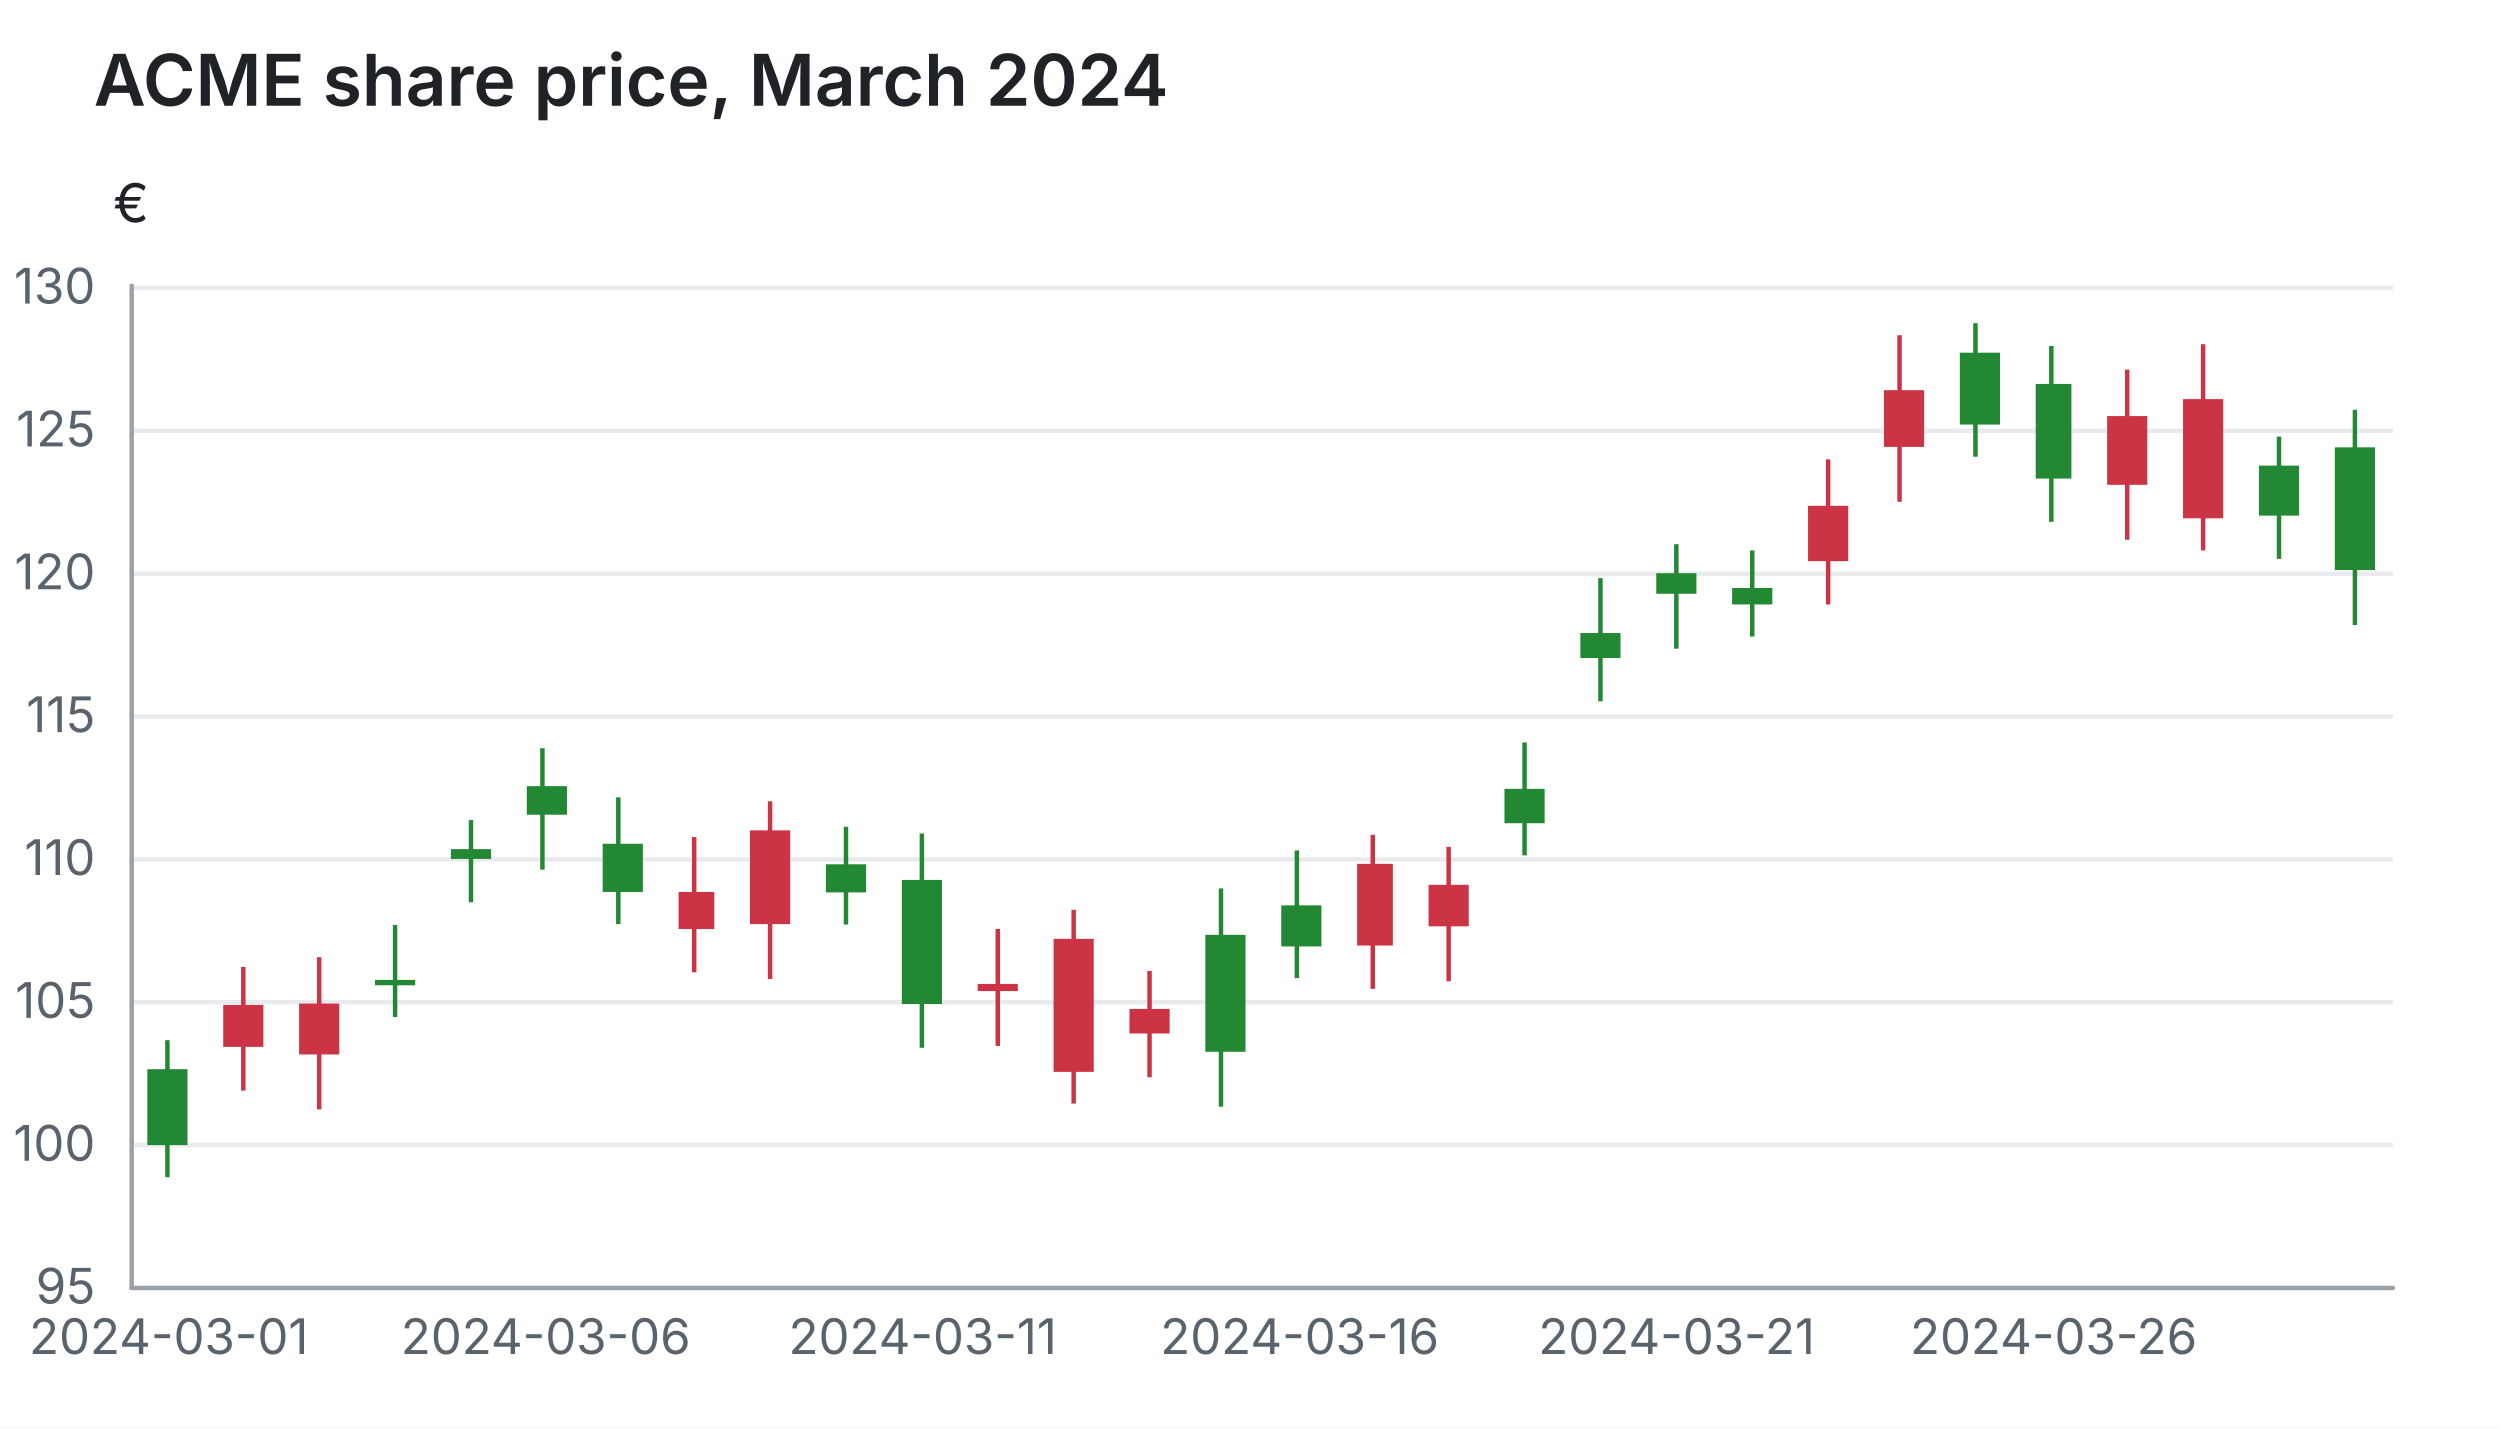
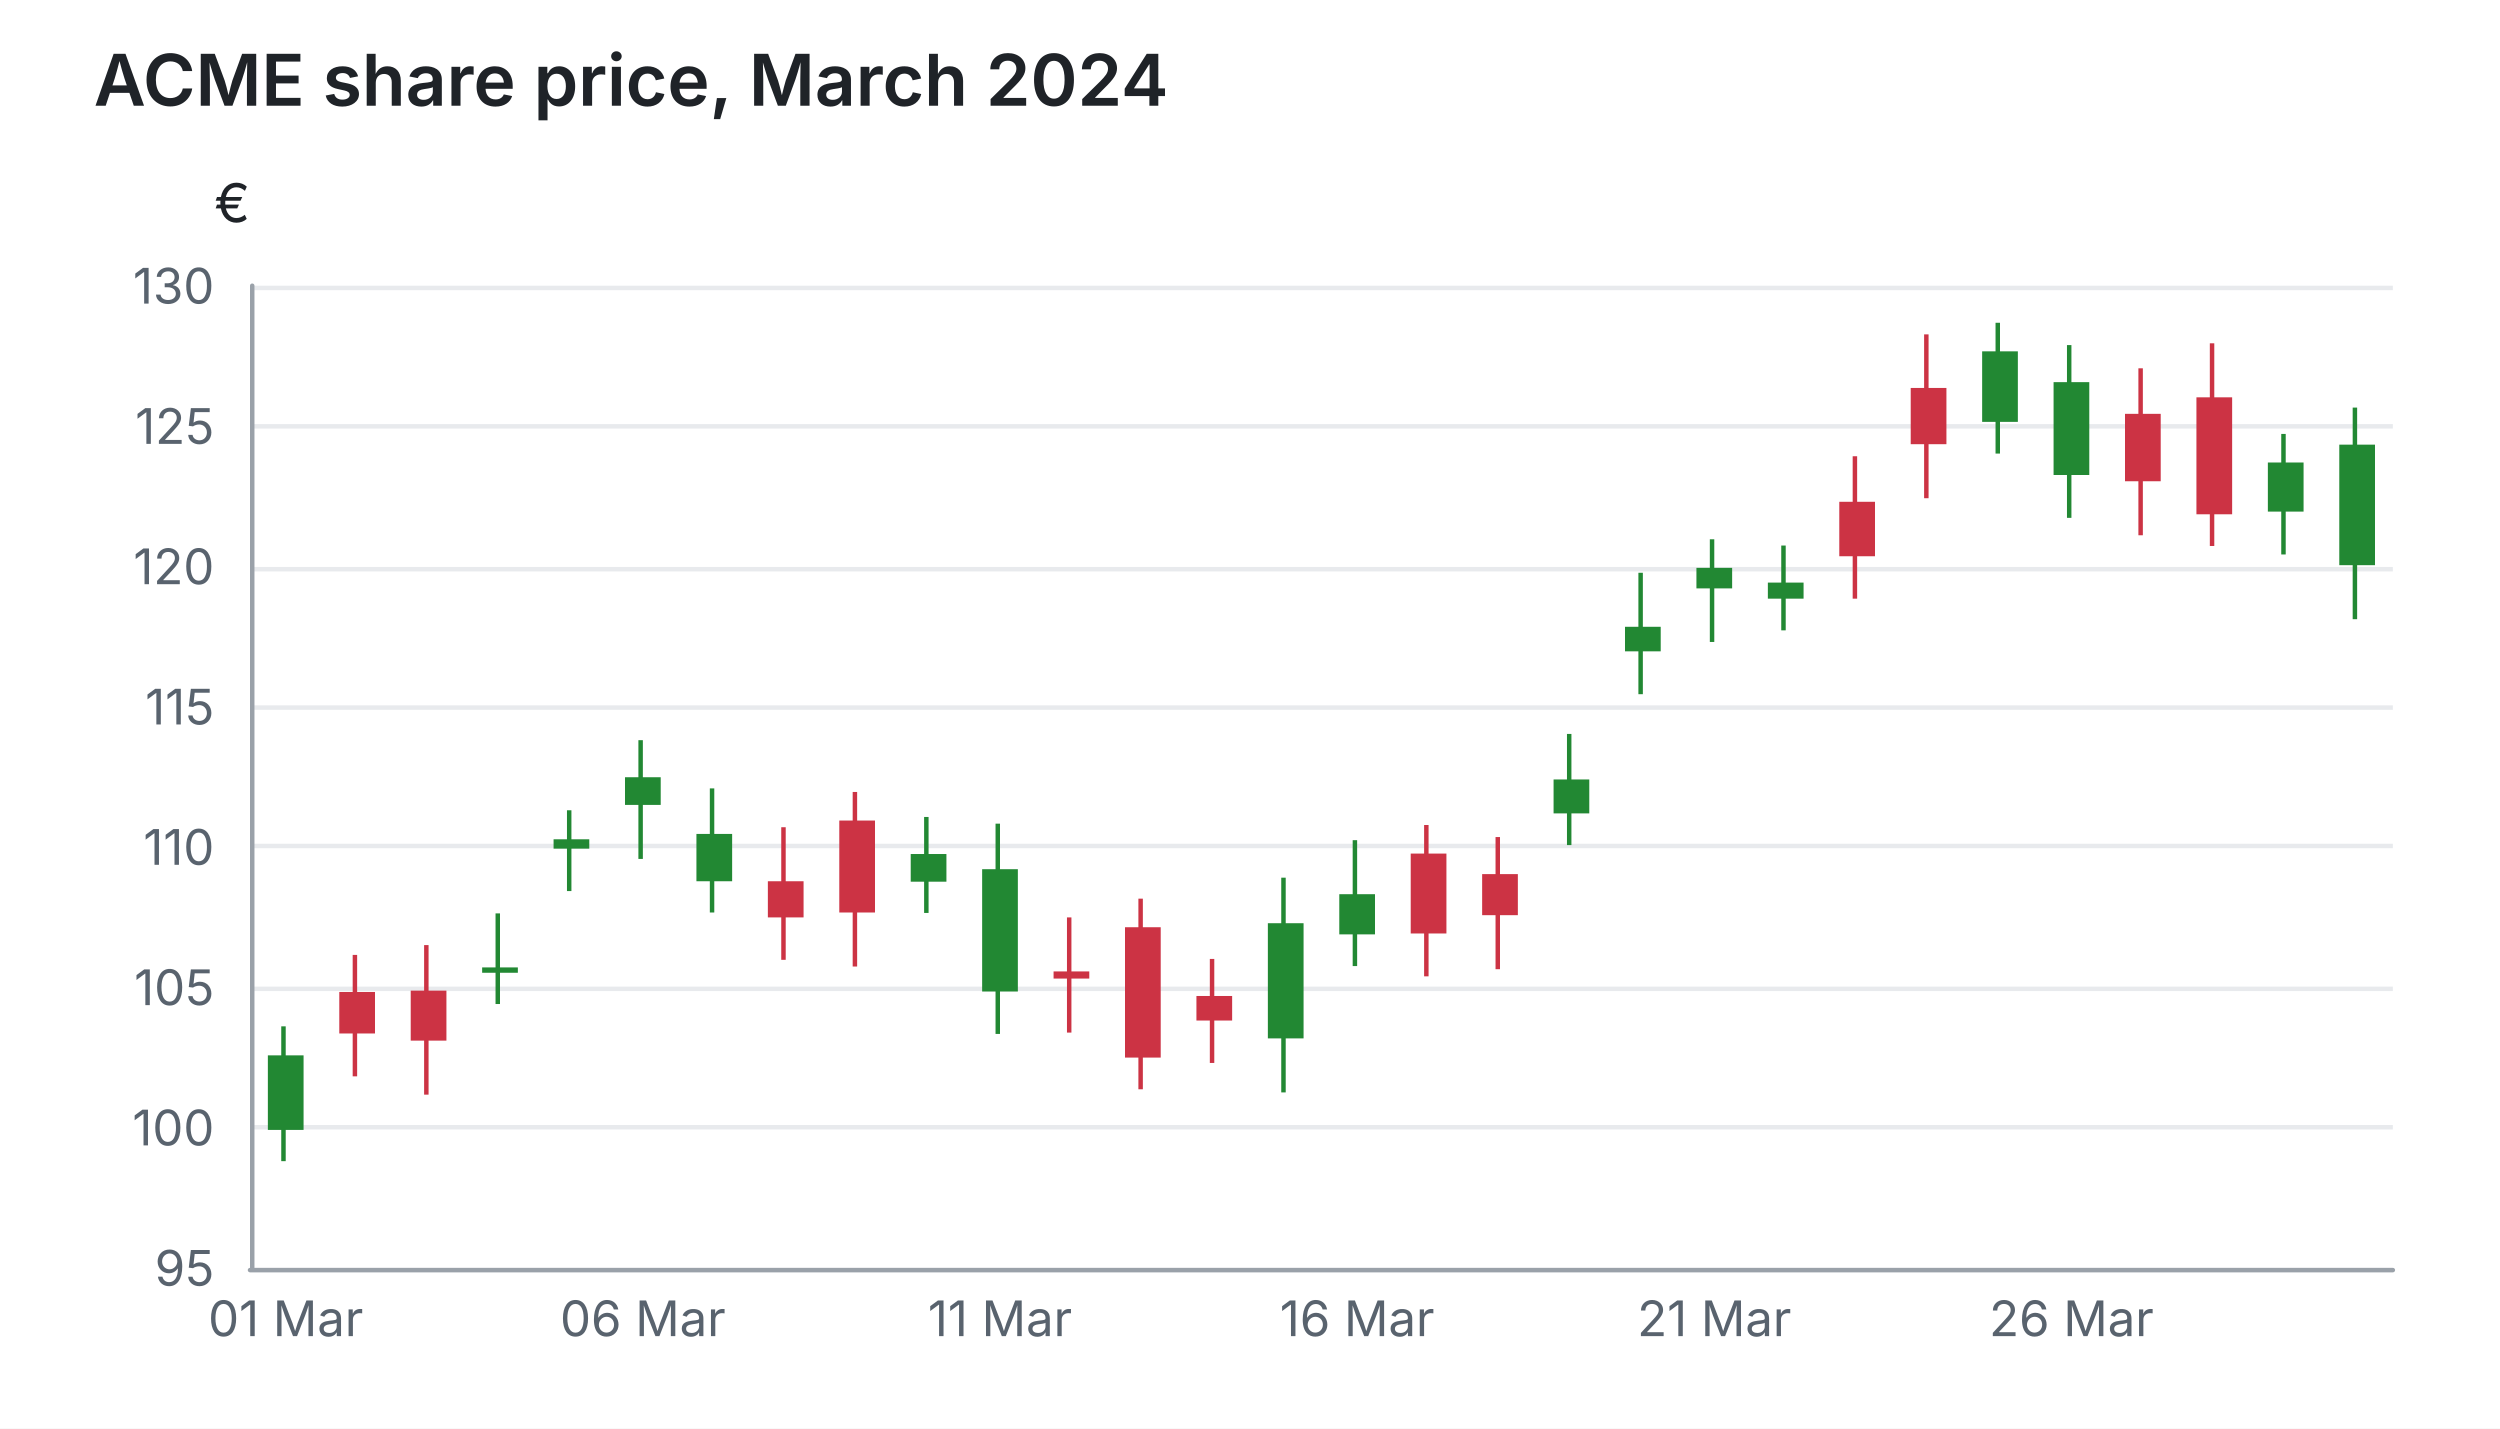
- <svg xmlns="http://www.w3.org/2000/svg" role="img" aria-labelledby="ccc3ea16e-0 ccc3ea16e-1" width="560" height="320" version="1.1" baseProfile="full" viewBox="0 0 560 320">
+ <svg xmlns="http://www.w3.org/2000/svg" role="img" aria-labelledby="cc140500f-0 cc140500f-1" width="560" height="320" version="1.1" baseProfile="full" viewBox="0 0 560 320">
  <rect width="560" height="320" x="0" y="0" fill="#FFFFFF" />
-   <path d="M29.4 288.5L536 288.5" fill="none" pointer-events="visible" stroke="#E8EAED" class="ccc3ea16e-2" />
-   <path d="M29.4 256.5L536 256.5" fill="none" pointer-events="visible" stroke="#E8EAED" class="ccc3ea16e-2" />
-   <path d="M29.4 224.5L536 224.5" fill="none" pointer-events="visible" stroke="#E8EAED" class="ccc3ea16e-2" />
-   <path d="M29.4 192.5L536 192.5" fill="none" pointer-events="visible" stroke="#E8EAED" class="ccc3ea16e-2" />
-   <path d="M29.4 160.5L536 160.5" fill="none" pointer-events="visible" stroke="#E8EAED" class="ccc3ea16e-2" />
-   <path d="M29.4 128.5L536 128.5" fill="none" pointer-events="visible" stroke="#E8EAED" class="ccc3ea16e-2" />
-   <path d="M29.4 96.5L536 96.5" fill="none" pointer-events="visible" stroke="#E8EAED" class="ccc3ea16e-2" />
-   <path d="M29.4 64.5L536 64.5" fill="none" pointer-events="visible" stroke="#E8EAED" class="ccc3ea16e-2" />
-   <text dominant-baseline="central" text-anchor="middle" style="font-size:12px;font-family:Inter, sans-serif;" y="-3.598" transform="translate(29.353 49)" fill="#1F2328">€</text>
-   <path d="M29.5 288L29.5 64" fill="none" pointer-events="visible" stroke="#9AA1A9" stroke-linecap="round" class="ccc3ea16e-2" />
-   <path d="M29.4 288.5L536 288.5" fill="none" pointer-events="visible" stroke="#9AA1A9" stroke-linecap="round" class="ccc3ea16e-2" />
-   <text dominant-baseline="central" text-anchor="end" style="font-size:11px;font-family:Inter, sans-serif;" transform="translate(21.353 288)" fill="#59636E">95</text>
-   <text dominant-baseline="central" text-anchor="end" style="font-size:11px;font-family:Inter, sans-serif;" transform="translate(21.353 256)" fill="#59636E">100</text>
-   <text dominant-baseline="central" text-anchor="end" style="font-size:11px;font-family:Inter, sans-serif;" transform="translate(21.353 224)" fill="#59636E">105</text>
-   <text dominant-baseline="central" text-anchor="end" style="font-size:11px;font-family:Inter, sans-serif;" transform="translate(21.353 192)" fill="#59636E">110</text>
-   <text dominant-baseline="central" text-anchor="end" style="font-size:11px;font-family:Inter, sans-serif;" transform="translate(21.353 160)" fill="#59636E">115</text>
-   <text dominant-baseline="central" text-anchor="end" style="font-size:11px;font-family:Inter, sans-serif;" transform="translate(21.353 128)" fill="#59636E">120</text>
-   <text dominant-baseline="central" text-anchor="end" style="font-size:11px;font-family:Inter, sans-serif;" transform="translate(21.353 96)" fill="#59636E">125</text>
-   <text dominant-baseline="central" text-anchor="end" style="font-size:11px;font-family:Inter, sans-serif;" transform="translate(21.353 64)" fill="#59636E">130</text>
-   <text dominant-baseline="central" text-anchor="middle" style="font-size:11px;font-family:Inter, sans-serif;" y="3.298" transform="translate(37.7971 296)" fill="#59636E">2024-03-01</text>
-   <text dominant-baseline="central" text-anchor="middle" style="font-size:11px;font-family:Inter, sans-serif;" y="3.298" transform="translate(122.2383 296)" fill="#59636E">2024-03-06</text>
-   <text dominant-baseline="central" text-anchor="middle" style="font-size:11px;font-family:Inter, sans-serif;" y="3.298" transform="translate(206.6795 296)" fill="#59636E">2024-03-11</text>
-   <text dominant-baseline="central" text-anchor="middle" style="font-size:11px;font-family:Inter, sans-serif;" y="3.298" transform="translate(291.1206 296)" fill="#59636E">2024-03-16</text>
-   <text dominant-baseline="central" text-anchor="middle" style="font-size:11px;font-family:Inter, sans-serif;" y="3.298" transform="translate(375.5618 296)" fill="#59636E">2024-03-21</text>
-   <text dominant-baseline="central" text-anchor="middle" style="font-size:11px;font-family:Inter, sans-serif;" y="3.298" transform="translate(460.003 296)" fill="#59636E">2024-03-26</text>
-   <path d="M33.5 240L41.5 240L41.5 256L33.5 256ZM37.5 233L37.5 240M37.5 263.7L37.5 256" fill="#228833" stroke="#228833" ecmeta_series_index="0" ecmeta_data_index="0" ecmeta_ssr_type="chart" class="ccc3ea16e-3" />
-   <path d="M50.5 225.6L58.5 225.6L58.5 234L50.5 234ZM54.5 216.6L54.5 225.6M54.5 244.3L54.5 234" fill="#CC3344" stroke="#CC3344" ecmeta_series_index="0" ecmeta_data_index="1" ecmeta_ssr_type="chart" class="ccc3ea16e-4" />
-   <path d="M67.5 225.3L75.5 225.3L75.5 235.7L67.5 235.7ZM71.5 214.4L71.5 225.3M71.5 248.5L71.5 235.7" fill="#CC3344" stroke="#CC3344" ecmeta_series_index="0" ecmeta_data_index="2" ecmeta_ssr_type="chart" class="ccc3ea16e-4" />
-   <path d="M84.5 220L92.5 220L92.5 220.2L84.5 220.2ZM88.5 207.2L88.5 220M88.5 227.8L88.5 220.2" fill="#228833" stroke="#228833" ecmeta_series_index="0" ecmeta_data_index="3" ecmeta_ssr_type="chart" class="ccc3ea16e-3" />
-   <path d="M101.5 190.7L109.5 190.7L109.5 191.9L101.5 191.9ZM105.5 183.7L105.5 190.7M105.5 202.1L105.5 191.9" fill="#228833" stroke="#228833" ecmeta_series_index="0" ecmeta_data_index="4" ecmeta_ssr_type="chart" class="ccc3ea16e-3" />
-   <path d="M118.5 176.6L126.5 176.6L126.5 182L118.5 182ZM121.5 167.6L121.5 176.6M121.5 194.8L121.5 182" fill="#228833" stroke="#228833" ecmeta_series_index="0" ecmeta_data_index="5" ecmeta_ssr_type="chart" class="ccc3ea16e-3" />
-   <path d="M135.5 189.5L143.5 189.5L143.5 199.3L135.5 199.3ZM138.5 178.6L138.5 189.5M138.5 207L138.5 199.3" fill="#228833" stroke="#228833" ecmeta_series_index="0" ecmeta_data_index="6" ecmeta_ssr_type="chart" class="ccc3ea16e-3" />
-   <path d="M152.5 200.3L159.5 200.3L159.5 207.6L152.5 207.6ZM155.5 187.5L155.5 200.3M155.5 217.8L155.5 207.6" fill="#CC3344" stroke="#CC3344" ecmeta_series_index="0" ecmeta_data_index="7" ecmeta_ssr_type="chart" class="ccc3ea16e-4" />
-   <path d="M168.5 186.5L176.5 186.5L176.5 206.5L168.5 206.5ZM172.5 179.5L172.5 186.5M172.5 219.3L172.5 206.5" fill="#CC3344" stroke="#CC3344" ecmeta_series_index="0" ecmeta_data_index="8" ecmeta_ssr_type="chart" class="ccc3ea16e-4" />
-   <path d="M185.5 194.1L193.5 194.1L193.5 199.4L185.5 199.4ZM189.5 185.2L189.5 194.1M189.5 207.1L189.5 199.4" fill="#228833" stroke="#228833" ecmeta_series_index="0" ecmeta_data_index="9" ecmeta_ssr_type="chart" class="ccc3ea16e-3" />
-   <path d="M202.5 197.6L210.5 197.6L210.5 224.4L202.5 224.4ZM206.5 186.7L206.5 197.6M206.5 234.7L206.5 224.4" fill="#228833" stroke="#228833" ecmeta_series_index="0" ecmeta_data_index="10" ecmeta_ssr_type="chart" class="ccc3ea16e-3" />
-   <path d="M219.5 220.9L227.5 220.9L227.5 221.5L219.5 221.5ZM223.5 208.1L223.5 220.9M223.5 234.3L223.5 221.5" fill="#CC3344" stroke="#CC3344" ecmeta_series_index="0" ecmeta_data_index="11" ecmeta_ssr_type="chart" class="ccc3ea16e-4" />
-   <path d="M236.5 210.8L244.5 210.8L244.5 239.6L236.5 239.6ZM240.5 203.8L240.5 210.8M240.5 247.2L240.5 239.6" fill="#CC3344" stroke="#CC3344" ecmeta_series_index="0" ecmeta_data_index="12" ecmeta_ssr_type="chart" class="ccc3ea16e-4" />
-   <path d="M253.5 226.5L261.5 226.5L261.5 231L253.5 231ZM257.5 217.5L257.5 226.5M257.5 241.3L257.5 231" fill="#CC3344" stroke="#CC3344" ecmeta_series_index="0" ecmeta_data_index="13" ecmeta_ssr_type="chart" class="ccc3ea16e-4" />
-   <path d="M270.5 209.9L278.5 209.9L278.5 235.1L270.5 235.1ZM273.5 199L273.5 209.9M273.5 247.9L273.5 235.1" fill="#228833" stroke="#228833" ecmeta_series_index="0" ecmeta_data_index="14" ecmeta_ssr_type="chart" class="ccc3ea16e-3" />
-   <path d="M287.5 203.3L295.5 203.3L295.5 211.5L287.5 211.5ZM290.5 190.5L290.5 203.3M290.5 219.1L290.5 211.5" fill="#228833" stroke="#228833" ecmeta_series_index="0" ecmeta_data_index="15" ecmeta_ssr_type="chart" class="ccc3ea16e-3" />
-   <path d="M304.5 194L311.5 194L311.5 211.3L304.5 211.3ZM307.5 187L307.5 194M307.5 221.5L307.5 211.3" fill="#CC3344" stroke="#CC3344" ecmeta_series_index="0" ecmeta_data_index="16" ecmeta_ssr_type="chart" class="ccc3ea16e-4" />
-   <path d="M320.5 198.7L328.5 198.7L328.5 207L320.5 207ZM324.5 189.7L324.5 198.7M324.5 219.8L324.5 207" fill="#CC3344" stroke="#CC3344" ecmeta_series_index="0" ecmeta_data_index="17" ecmeta_ssr_type="chart" class="ccc3ea16e-4" />
-   <path d="M337.5 177.2L345.5 177.2L345.5 183.9L337.5 183.9ZM341.5 166.3L341.5 177.2M341.5 191.6L341.5 183.9" fill="#228833" stroke="#228833" ecmeta_series_index="0" ecmeta_data_index="18" ecmeta_ssr_type="chart" class="ccc3ea16e-3" />
-   <path d="M354.5 142.3L362.5 142.3L362.5 146.9L354.5 146.9ZM358.5 129.5L358.5 142.3M358.5 157.1L358.5 146.9" fill="#228833" stroke="#228833" ecmeta_series_index="0" ecmeta_data_index="19" ecmeta_ssr_type="chart" class="ccc3ea16e-3" />
-   <path d="M371.5 128.9L379.5 128.9L379.5 132.5L371.5 132.5ZM375.5 121.9L375.5 128.9M375.5 145.3L375.5 132.5" fill="#228833" stroke="#228833" ecmeta_series_index="0" ecmeta_data_index="20" ecmeta_ssr_type="chart" class="ccc3ea16e-3" />
-   <path d="M388.5 132.2L396.5 132.2L396.5 134.9L388.5 134.9ZM392.5 123.3L392.5 132.2M392.5 142.6L392.5 134.9" fill="#228833" stroke="#228833" ecmeta_series_index="0" ecmeta_data_index="21" ecmeta_ssr_type="chart" class="ccc3ea16e-3" />
-   <path d="M405.5 113.8L413.5 113.8L413.5 125.2L405.5 125.2ZM409.5 102.9L409.5 113.8M409.5 135.4L409.5 125.2" fill="#CC3344" stroke="#CC3344" ecmeta_series_index="0" ecmeta_data_index="22" ecmeta_ssr_type="chart" class="ccc3ea16e-4" />
-   <path d="M422.5 87.9L430.5 87.9L430.5 99.6L422.5 99.6ZM425.5 75.1L425.5 87.9M425.5 112.4L425.5 99.6" fill="#CC3344" stroke="#CC3344" ecmeta_series_index="0" ecmeta_data_index="23" ecmeta_ssr_type="chart" class="ccc3ea16e-4" />
-   <path d="M439.5 79.5L447.5 79.5L447.5 94.6L439.5 94.6ZM442.5 72.4L442.5 79.5M442.5 102.3L442.5 94.6" fill="#228833" stroke="#228833" ecmeta_series_index="0" ecmeta_data_index="24" ecmeta_ssr_type="chart" class="ccc3ea16e-3" />
-   <path d="M456.5 86.5L463.5 86.5L463.5 106.7L456.5 106.7ZM459.5 77.5L459.5 86.5M459.5 116.9L459.5 106.7" fill="#228833" stroke="#228833" ecmeta_series_index="0" ecmeta_data_index="25" ecmeta_ssr_type="chart" class="ccc3ea16e-3" />
-   <path d="M472.5 93.7L480.5 93.7L480.5 108.1L472.5 108.1ZM476.5 82.8L476.5 93.7M476.5 120.9L476.5 108.1" fill="#CC3344" stroke="#CC3344" ecmeta_series_index="0" ecmeta_data_index="26" ecmeta_ssr_type="chart" class="ccc3ea16e-4" />
-   <path d="M489.5 89.9L497.5 89.9L497.5 115.6L489.5 115.6ZM493.5 77.1L493.5 89.9M493.5 123.3L493.5 115.6" fill="#CC3344" stroke="#CC3344" ecmeta_series_index="0" ecmeta_data_index="27" ecmeta_ssr_type="chart" class="ccc3ea16e-4" />
-   <path d="M506.5 104.8L514.5 104.8L514.5 115L506.5 115ZM510.5 97.8L510.5 104.8M510.5 125.2L510.5 115" fill="#228833" stroke="#228833" ecmeta_series_index="0" ecmeta_data_index="28" ecmeta_ssr_type="chart" class="ccc3ea16e-3" />
-   <path d="M523.5 100.7L531.5 100.7L531.5 127.2L523.5 127.2ZM527.5 91.8L527.5 100.7M527.5 140L527.5 127.2" fill="#228833" stroke="#228833" ecmeta_series_index="0" ecmeta_data_index="29" ecmeta_ssr_type="chart" class="ccc3ea16e-3" />
-   <path d="M-5 -5l252.6 0l0 19.7l-252.6 0Z" transform="translate(21 13)" fill="rgb(0,0,0)" fill-opacity="0" stroke="#3c3c41" stroke-width="0" class="ccc3ea16e-2" />
+   <path d="M56 284.5L536 284.5" fill="none" pointer-events="visible" stroke="#E8EAED" class="cc140500f-2" />
+   <path d="M56 252.5L536 252.5" fill="none" pointer-events="visible" stroke="#E8EAED" class="cc140500f-2" />
+   <path d="M56 221.5L536 221.5" fill="none" pointer-events="visible" stroke="#E8EAED" class="cc140500f-2" />
+   <path d="M56 189.5L536 189.5" fill="none" pointer-events="visible" stroke="#E8EAED" class="cc140500f-2" />
+   <path d="M56 158.5L536 158.5" fill="none" pointer-events="visible" stroke="#E8EAED" class="cc140500f-2" />
+   <path d="M56 127.5L536 127.5" fill="none" pointer-events="visible" stroke="#E8EAED" class="cc140500f-2" />
+   <path d="M56 95.5L536 95.5" fill="none" pointer-events="visible" stroke="#E8EAED" class="cc140500f-2" />
+   <path d="M56 64.5L536 64.5" fill="none" pointer-events="visible" stroke="#E8EAED" class="cc140500f-2" />
+   <text dominant-baseline="central" text-anchor="end" style="font-size:12px;font-family:Inter, sans-serif;" y="-3.598" transform="translate(56 49)" fill="#1F2328">€</text>
+   <path d="M56.5 284L56.5 64" fill="none" pointer-events="visible" stroke="#9AA1A9" stroke-linecap="round" class="cc140500f-2" />
+   <path d="M56 284.5L536 284.5" fill="none" pointer-events="visible" stroke="#9AA1A9" stroke-linecap="round" class="cc140500f-2" />
+   <text dominant-baseline="central" text-anchor="end" style="font-size:11px;font-family:Inter, sans-serif;" transform="translate(48 284)" fill="#59636E">95</text>
+   <text dominant-baseline="central" text-anchor="end" style="font-size:11px;font-family:Inter, sans-serif;" transform="translate(48 252.5714)" fill="#59636E">100</text>
+   <text dominant-baseline="central" text-anchor="end" style="font-size:11px;font-family:Inter, sans-serif;" transform="translate(48 221.1429)" fill="#59636E">105</text>
+   <text dominant-baseline="central" text-anchor="end" style="font-size:11px;font-family:Inter, sans-serif;" transform="translate(48 189.7143)" fill="#59636E">110</text>
+   <text dominant-baseline="central" text-anchor="end" style="font-size:11px;font-family:Inter, sans-serif;" transform="translate(48 158.2857)" fill="#59636E">115</text>
+   <text dominant-baseline="central" text-anchor="end" style="font-size:11px;font-family:Inter, sans-serif;" transform="translate(48 126.8571)" fill="#59636E">120</text>
+   <text dominant-baseline="central" text-anchor="end" style="font-size:11px;font-family:Inter, sans-serif;" transform="translate(48 95.4286)" fill="#59636E">125</text>
+   <text dominant-baseline="central" text-anchor="end" style="font-size:11px;font-family:Inter, sans-serif;" transform="translate(48 64)" fill="#59636E">130</text>
+   <text dominant-baseline="central" text-anchor="middle" style="font-size:11px;font-family:Inter, sans-serif;" xml:space="preserve" y="3.298" transform="translate(64 292)" fill="#59636E">01 Mar</text>
+   <text dominant-baseline="central" text-anchor="middle" style="font-size:11px;font-family:Inter, sans-serif;" xml:space="preserve" y="3.298" transform="translate(144 292)" fill="#59636E">06 Mar</text>
+   <text dominant-baseline="central" text-anchor="middle" style="font-size:11px;font-family:Inter, sans-serif;" xml:space="preserve" y="3.298" transform="translate(224 292)" fill="#59636E">11 Mar</text>
+   <text dominant-baseline="central" text-anchor="middle" style="font-size:11px;font-family:Inter, sans-serif;" xml:space="preserve" y="3.298" transform="translate(304 292)" fill="#59636E">16 Mar</text>
+   <text dominant-baseline="central" text-anchor="middle" style="font-size:11px;font-family:Inter, sans-serif;" xml:space="preserve" y="3.298" transform="translate(384 292)" fill="#59636E">21 Mar</text>
+   <text dominant-baseline="central" text-anchor="middle" style="font-size:11px;font-family:Inter, sans-serif;" xml:space="preserve" y="3.298" transform="translate(464 292)" fill="#59636E">26 Mar</text>
+   <path d="M60.5 236.9L67.5 236.9L67.5 252.6L60.5 252.6ZM63.5 229.9L63.5 236.9M63.5 260.1L63.5 252.6" fill="#228833" stroke="#228833" ecmeta_series_index="0" ecmeta_data_index="0" ecmeta_ssr_type="chart" class="cc140500f-3" />
+   <path d="M76.5 222.7L83.5 222.7L83.5 231L76.5 231ZM79.5 213.9L79.5 222.7M79.5 241.1L79.5 231" fill="#CC3344" stroke="#CC3344" ecmeta_series_index="0" ecmeta_data_index="1" ecmeta_ssr_type="chart" class="cc140500f-4" />
+   <path d="M92.5 222.4L99.5 222.4L99.5 232.6L92.5 232.6ZM95.5 211.7L95.5 222.4M95.5 245.2L95.5 232.6" fill="#CC3344" stroke="#CC3344" ecmeta_series_index="0" ecmeta_data_index="2" ecmeta_ssr_type="chart" class="cc140500f-4" />
+   <path d="M108.5 217.2L115.5 217.2L115.5 217.4L108.5 217.4ZM111.5 204.6L111.5 217.2M111.5 224.9L111.5 217.4" fill="#228833" stroke="#228833" ecmeta_series_index="0" ecmeta_data_index="3" ecmeta_ssr_type="chart" class="cc140500f-3" />
+   <path d="M124.5 188.5L131.5 188.5L131.5 189.6L124.5 189.6ZM127.5 181.5L127.5 188.5M127.5 199.6L127.5 189.6" fill="#228833" stroke="#228833" ecmeta_series_index="0" ecmeta_data_index="4" ecmeta_ssr_type="chart" class="cc140500f-3" />
+   <path d="M140.5 174.6L147.5 174.6L147.5 179.8L140.5 179.8ZM143.5 165.8L143.5 174.6M143.5 192.4L143.5 179.8" fill="#228833" stroke="#228833" ecmeta_series_index="0" ecmeta_data_index="5" ecmeta_ssr_type="chart" class="cc140500f-3" />
+   <path d="M156.5 187.3L163.5 187.3L163.5 196.9L156.5 196.9ZM159.5 176.6L159.5 187.3M159.5 204.4L159.5 196.9" fill="#228833" stroke="#228833" ecmeta_series_index="0" ecmeta_data_index="6" ecmeta_ssr_type="chart" class="cc140500f-3" />
+   <path d="M172.5 197.9L179.5 197.9L179.5 205L172.5 205ZM175.5 185.3L175.5 197.9M175.5 215L175.5 205" fill="#CC3344" stroke="#CC3344" ecmeta_series_index="0" ecmeta_data_index="7" ecmeta_ssr_type="chart" class="cc140500f-4" />
+   <path d="M188.5 184.3L195.5 184.3L195.5 203.9L188.5 203.9ZM191.5 177.4L191.5 184.3M191.5 216.5L191.5 203.9" fill="#CC3344" stroke="#CC3344" ecmeta_series_index="0" ecmeta_data_index="8" ecmeta_ssr_type="chart" class="cc140500f-4" />
+   <path d="M204.5 191.8L211.5 191.8L211.5 197L204.5 197ZM207.5 183L207.5 191.8M207.5 204.5L207.5 197" fill="#228833" stroke="#228833" ecmeta_series_index="0" ecmeta_data_index="9" ecmeta_ssr_type="chart" class="cc140500f-3" />
+   <path d="M220.5 195.2L227.5 195.2L227.5 221.6L220.5 221.6ZM223.5 184.5L223.5 195.2M223.5 231.6L223.5 221.6" fill="#228833" stroke="#228833" ecmeta_series_index="0" ecmeta_data_index="10" ecmeta_ssr_type="chart" class="cc140500f-3" />
+   <path d="M236.5 218.1L243.5 218.1L243.5 218.7L236.5 218.7ZM239.5 205.5L239.5 218.1M239.5 231.3L239.5 218.7" fill="#CC3344" stroke="#CC3344" ecmeta_series_index="0" ecmeta_data_index="11" ecmeta_ssr_type="chart" class="cc140500f-4" />
+   <path d="M252.5 208.2L259.5 208.2L259.5 236.4L252.5 236.4ZM255.5 201.3L255.5 208.2M255.5 244L255.5 236.4" fill="#CC3344" stroke="#CC3344" ecmeta_series_index="0" ecmeta_data_index="12" ecmeta_ssr_type="chart" class="cc140500f-4" />
+   <path d="M268.5 223.6L275.5 223.6L275.5 228.1L268.5 228.1ZM271.5 214.8L271.5 223.6M271.5 238.1L271.5 228.1" fill="#CC3344" stroke="#CC3344" ecmeta_series_index="0" ecmeta_data_index="13" ecmeta_ssr_type="chart" class="cc140500f-4" />
+   <path d="M284.5 207.3L291.5 207.3L291.5 232.1L284.5 232.1ZM287.5 196.6L287.5 207.3M287.5 244.7L287.5 232.1" fill="#228833" stroke="#228833" ecmeta_series_index="0" ecmeta_data_index="14" ecmeta_ssr_type="chart" class="cc140500f-3" />
+   <path d="M300.5 200.8L307.5 200.8L307.5 208.8L300.5 208.8ZM303.5 188.2L303.5 200.8M303.5 216.4L303.5 208.8" fill="#228833" stroke="#228833" ecmeta_series_index="0" ecmeta_data_index="15" ecmeta_ssr_type="chart" class="cc140500f-3" />
+   <path d="M316.5 191.7L323.5 191.7L323.5 208.6L316.5 208.6ZM319.5 184.8L319.5 191.7M319.5 218.7L319.5 208.6" fill="#CC3344" stroke="#CC3344" ecmeta_series_index="0" ecmeta_data_index="16" ecmeta_ssr_type="chart" class="cc140500f-4" />
+   <path d="M332.5 196.3L339.5 196.3L339.5 204.5L332.5 204.5ZM335.5 187.5L335.5 196.3M335.5 217.1L335.5 204.5" fill="#CC3344" stroke="#CC3344" ecmeta_series_index="0" ecmeta_data_index="17" ecmeta_ssr_type="chart" class="cc140500f-4" />
+   <path d="M348.5 175.1L355.5 175.1L355.5 181.7L348.5 181.7ZM351.5 164.4L351.5 175.1M351.5 189.3L351.5 181.7" fill="#228833" stroke="#228833" ecmeta_series_index="0" ecmeta_data_index="18" ecmeta_ssr_type="chart" class="cc140500f-3" />
+   <path d="M364.5 140.9L371.5 140.9L371.5 145.4L364.5 145.4ZM367.5 128.3L367.5 140.9M367.5 155.5L367.5 145.4" fill="#228833" stroke="#228833" ecmeta_series_index="0" ecmeta_data_index="19" ecmeta_ssr_type="chart" class="cc140500f-3" />
+   <path d="M380.5 127.7L387.5 127.7L387.5 131.3L380.5 131.3ZM383.5 120.8L383.5 127.7M383.5 143.8L383.5 131.3" fill="#228833" stroke="#228833" ecmeta_series_index="0" ecmeta_data_index="20" ecmeta_ssr_type="chart" class="cc140500f-3" />
+   <path d="M396.5 131L403.5 131L403.5 133.6L396.5 133.6ZM399.5 122.2L399.5 131M399.5 141.2L399.5 133.6" fill="#228833" stroke="#228833" ecmeta_series_index="0" ecmeta_data_index="21" ecmeta_ssr_type="chart" class="cc140500f-3" />
+   <path d="M412.5 112.9L419.5 112.9L419.5 124.1L412.5 124.1ZM415.5 102.2L415.5 112.9M415.5 134.1L415.5 124.1" fill="#CC3344" stroke="#CC3344" ecmeta_series_index="0" ecmeta_data_index="22" ecmeta_ssr_type="chart" class="cc140500f-4" />
+   <path d="M428.5 87.4L435.5 87.4L435.5 99L428.5 99ZM431.5 74.9L431.5 87.4M431.5 111.6L431.5 99" fill="#CC3344" stroke="#CC3344" ecmeta_series_index="0" ecmeta_data_index="23" ecmeta_ssr_type="chart" class="cc140500f-4" />
+   <path d="M444.5 79.2L451.5 79.2L451.5 94L444.5 94ZM447.5 72.3L447.5 79.2M447.5 101.6L447.5 94" fill="#228833" stroke="#228833" ecmeta_series_index="0" ecmeta_data_index="24" ecmeta_ssr_type="chart" class="cc140500f-3" />
+   <path d="M460.5 86.1L467.5 86.1L467.5 105.9L460.5 105.9ZM463.5 77.3L463.5 86.1M463.5 116L463.5 105.9" fill="#228833" stroke="#228833" ecmeta_series_index="0" ecmeta_data_index="25" ecmeta_ssr_type="chart" class="cc140500f-3" />
+   <path d="M476.5 93.2L483.5 93.2L483.5 107.3L476.5 107.3ZM479.5 82.5L479.5 93.2M479.5 119.9L479.5 107.3" fill="#CC3344" stroke="#CC3344" ecmeta_series_index="0" ecmeta_data_index="26" ecmeta_ssr_type="chart" class="cc140500f-4" />
+   <path d="M492.5 89.5L499.5 89.5L499.5 114.7L492.5 114.7ZM495.5 76.9L495.5 89.5M495.5 122.3L495.5 114.7" fill="#CC3344" stroke="#CC3344" ecmeta_series_index="0" ecmeta_data_index="27" ecmeta_ssr_type="chart" class="cc140500f-4" />
+   <path d="M508.5 104.1L515.5 104.1L515.5 114.1L508.5 114.1ZM511.5 97.2L511.5 104.1M511.5 124.2L511.5 114.1" fill="#228833" stroke="#228833" ecmeta_series_index="0" ecmeta_data_index="28" ecmeta_ssr_type="chart" class="cc140500f-3" />
+   <path d="M524.5 100.1L531.5 100.1L531.5 126.1L524.5 126.1ZM527.5 91.3L527.5 100.1M527.5 138.7L527.5 126.1" fill="#228833" stroke="#228833" ecmeta_series_index="0" ecmeta_data_index="29" ecmeta_ssr_type="chart" class="cc140500f-3" />
+   <path d="M-5 -5l252.6 0l0 19.7l-252.6 0Z" transform="translate(21 13)" fill="rgb(0,0,0)" fill-opacity="0" stroke="#3c3c41" stroke-width="0" class="cc140500f-2" />
  <text dominant-baseline="central" text-anchor="start" style="font-size:16px;font-family:Inter, sans-serif;font-weight:600;" xml:space="preserve" y="4.871" transform="translate(21 13)" fill="#1F2328">ACME share price, March 2024</text>
  <style>
- .ccc3ea16e-2:hover {
+ .cc140500f-2:hover {
pointer-events:none;
}
- .ccc3ea16e-3:hover {
+ .cc140500f-3:hover {
cursor:pointer;
fill:rgba(37,149,56,1);
stroke-width:2;
}
- .ccc3ea16e-4:hover {
+ .cc140500f-4:hover {
cursor:pointer;
fill:rgba(224,56,74,1);
stroke-width:2;
}



</style>
</svg>
